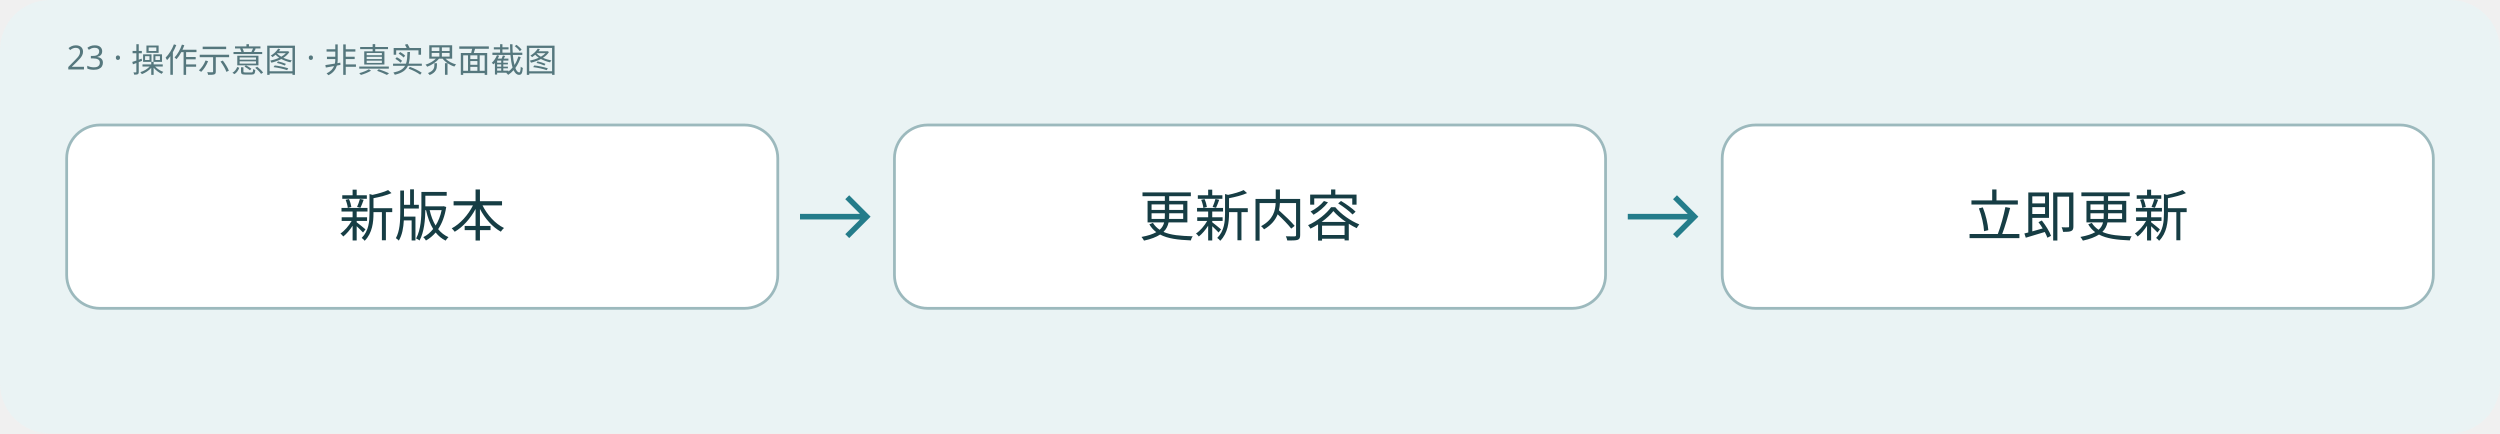
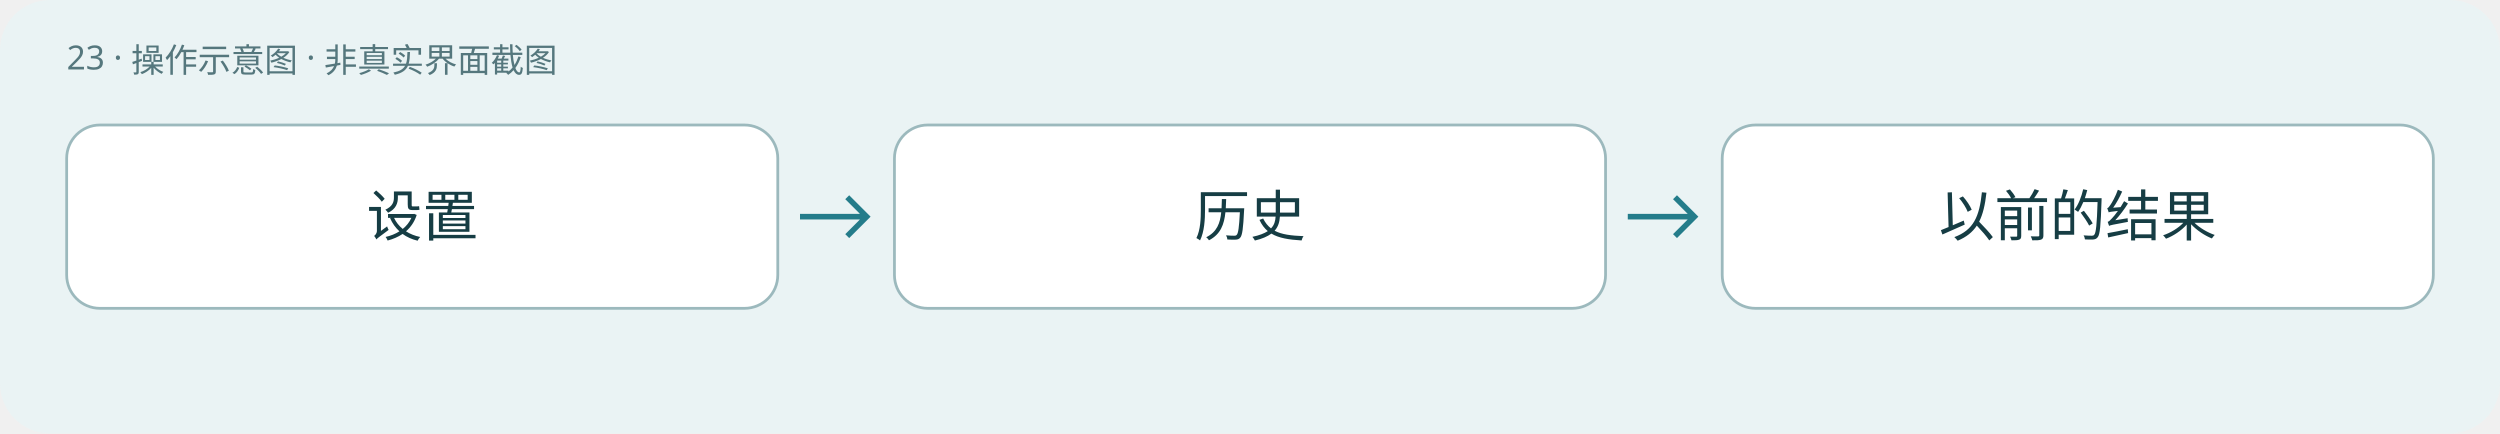
<svg xmlns="http://www.w3.org/2000/svg" viewBox="0 0 900 156" role="img">
  <rect width="900" height="156" rx="18" fill="#eaf3f4" />
  <rect x="24" y="45" width="256" height="66" rx="12" fill="white" stroke="#9cb9bd" />
-   <text x="152" y="85" text-anchor="middle" font-family="Microsoft YaHei,PingFang SC,sans-serif" font-size="20" fill="#163d44">新版本</text>
+   <text x="152" y="85" text-anchor="middle" font-family="Microsoft YaHei,PingFang SC,sans-serif" font-size="20" fill="#163d44">设置</text>
  <path d="M288 78 h24 m-7 -7 7 7 -7 7" fill="none" stroke="#247c8a" stroke-width="2" />
  <rect x="322" y="45" width="256" height="66" rx="12" fill="white" stroke="#9cb9bd" />
-   <text x="450" y="85" text-anchor="middle" font-family="Microsoft YaHei,PingFang SC,sans-serif" font-size="20" fill="#163d44">更新内容</text>
+   <text x="450" y="85" text-anchor="middle" font-family="Microsoft YaHei,PingFang SC,sans-serif" font-size="20" fill="#163d44">历史</text>
  <path d="M586 78 h24 m-7 -7 7 7 -7 7" fill="none" stroke="#247c8a" stroke-width="2" />
  <rect x="620" y="45" width="256" height="66" rx="12" fill="white" stroke="#9cb9bd" />
-   <text x="748" y="85" text-anchor="middle" font-family="Microsoft YaHei,PingFang SC,sans-serif" font-size="20" fill="#163d44">立即更新</text>
+   <text x="748" y="85" text-anchor="middle" font-family="Microsoft YaHei,PingFang SC,sans-serif" font-size="20" fill="#163d44">以前的结果</text>
  <text x="24" y="25" font-family="sans-serif" font-size="12" fill="#55777d">23 · 操作示意图 · 非真实界面截图</text>
</svg>
